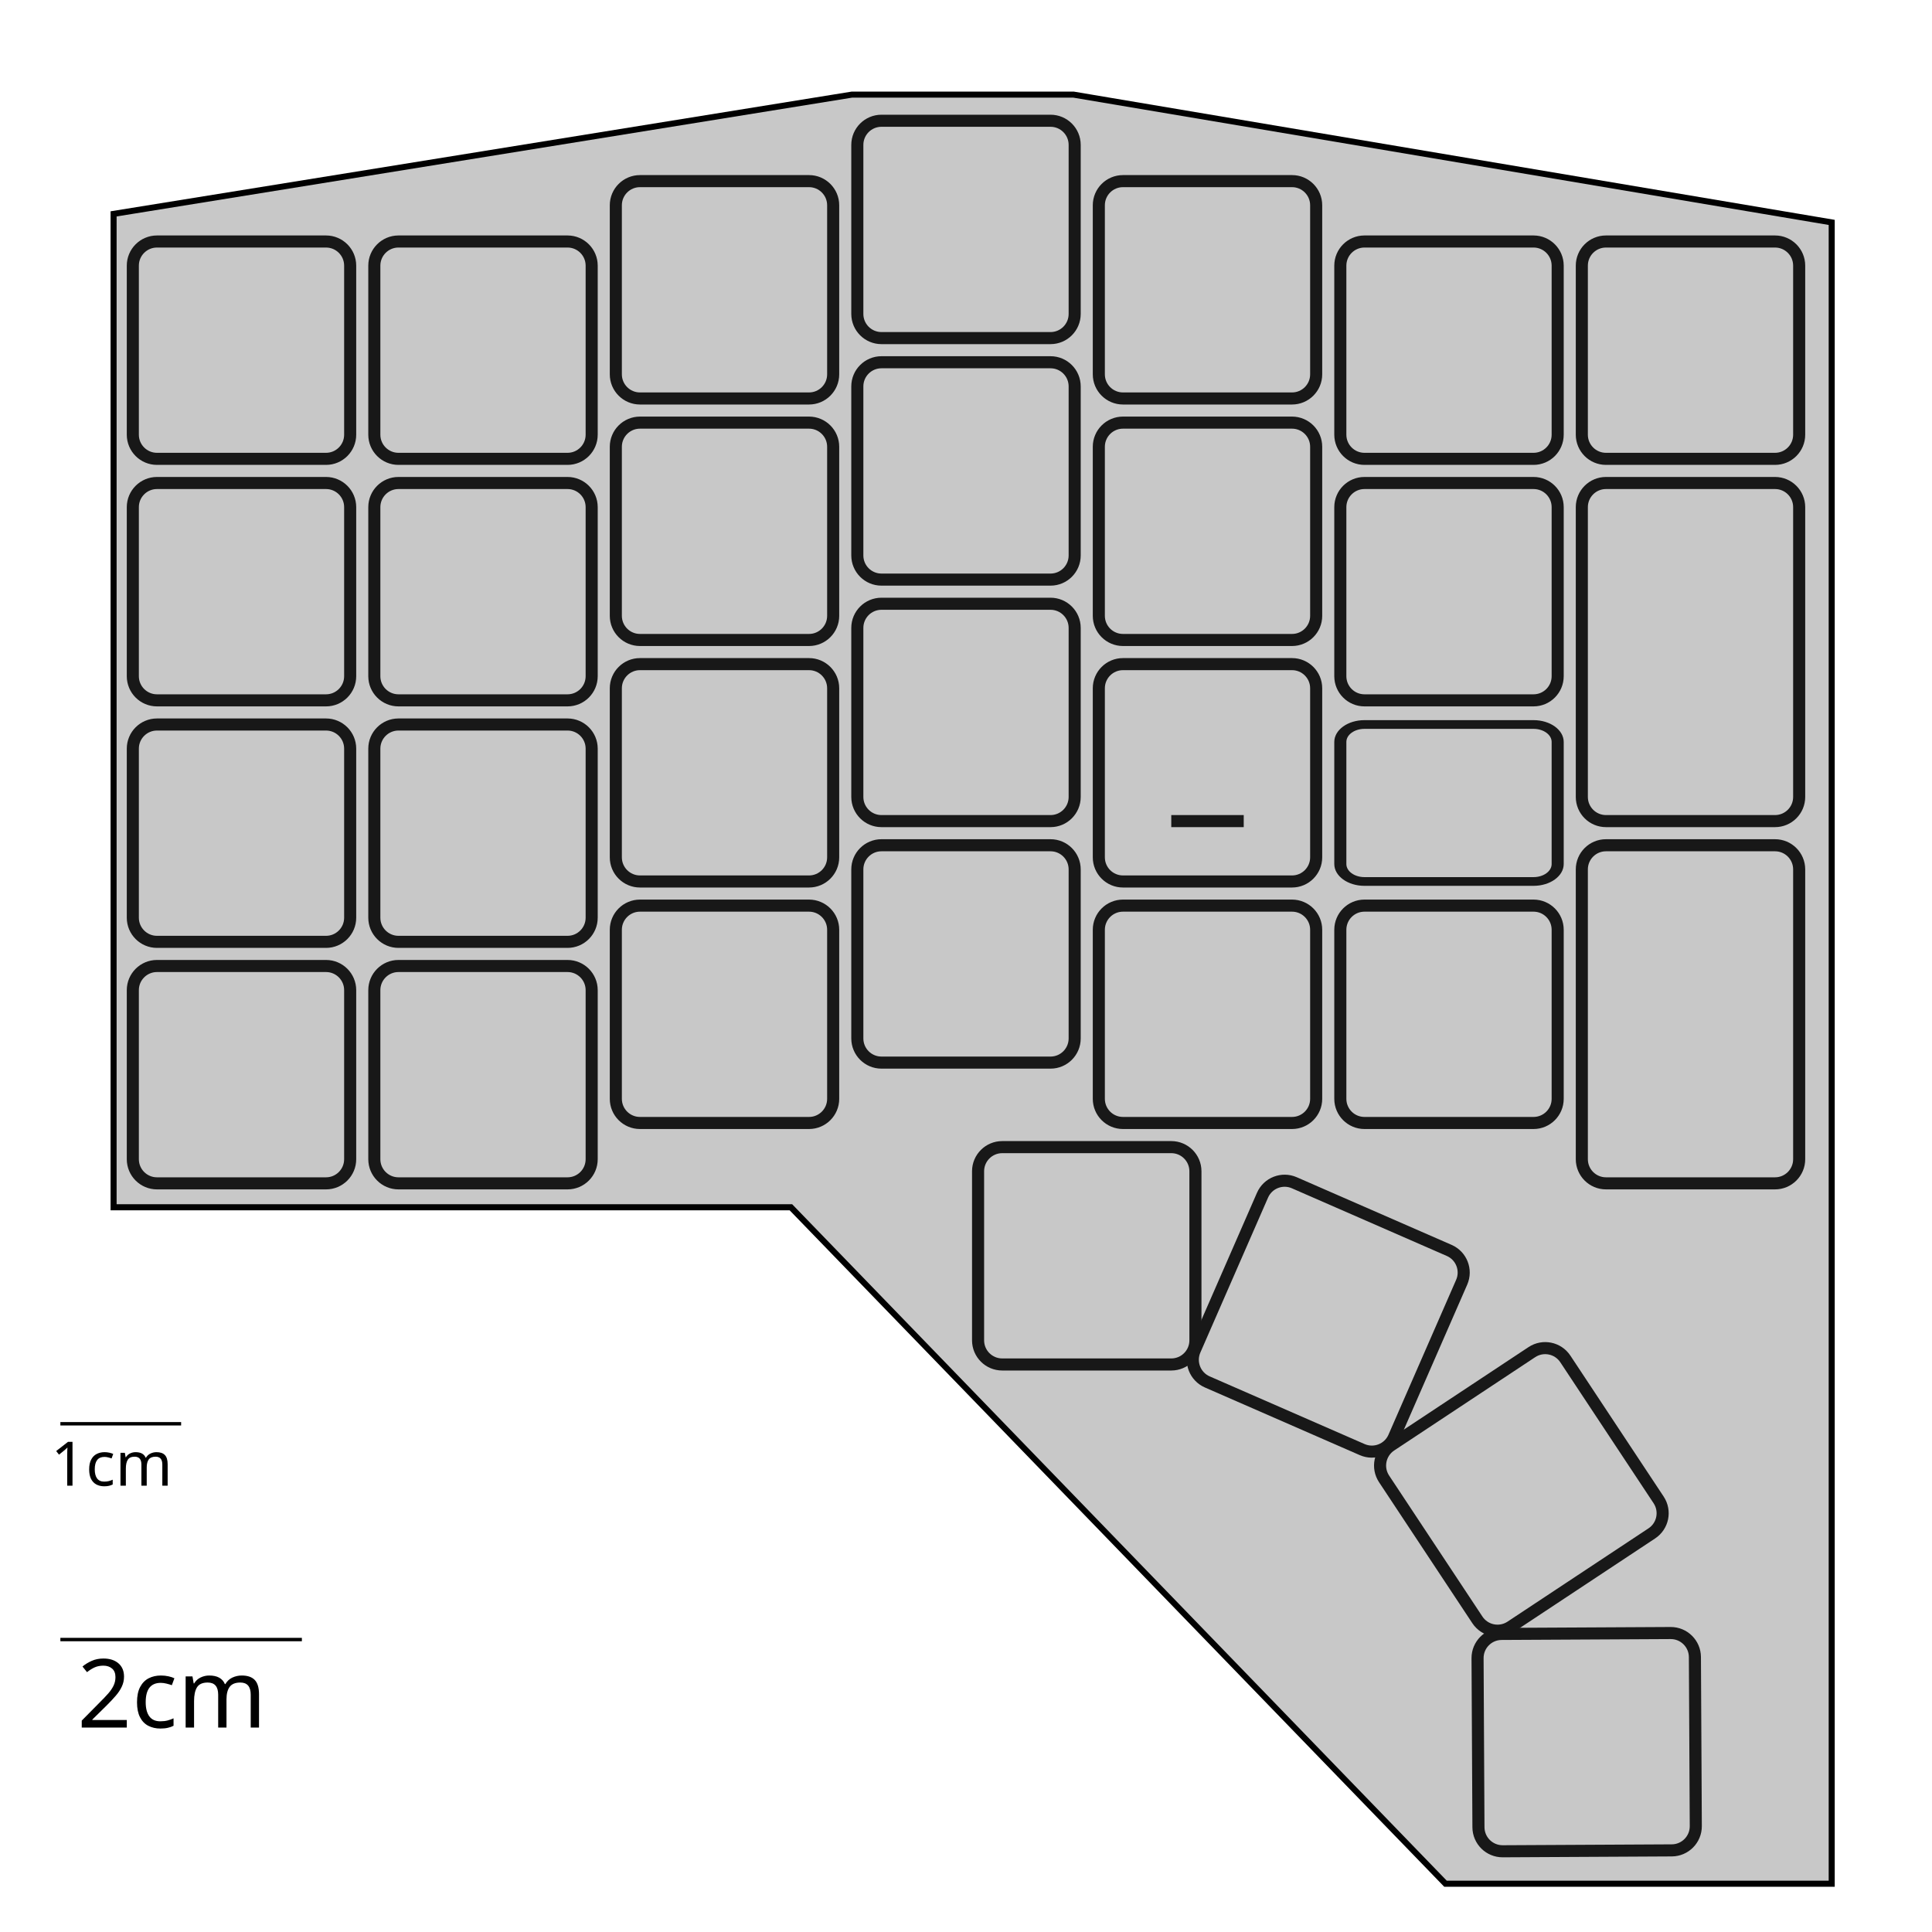
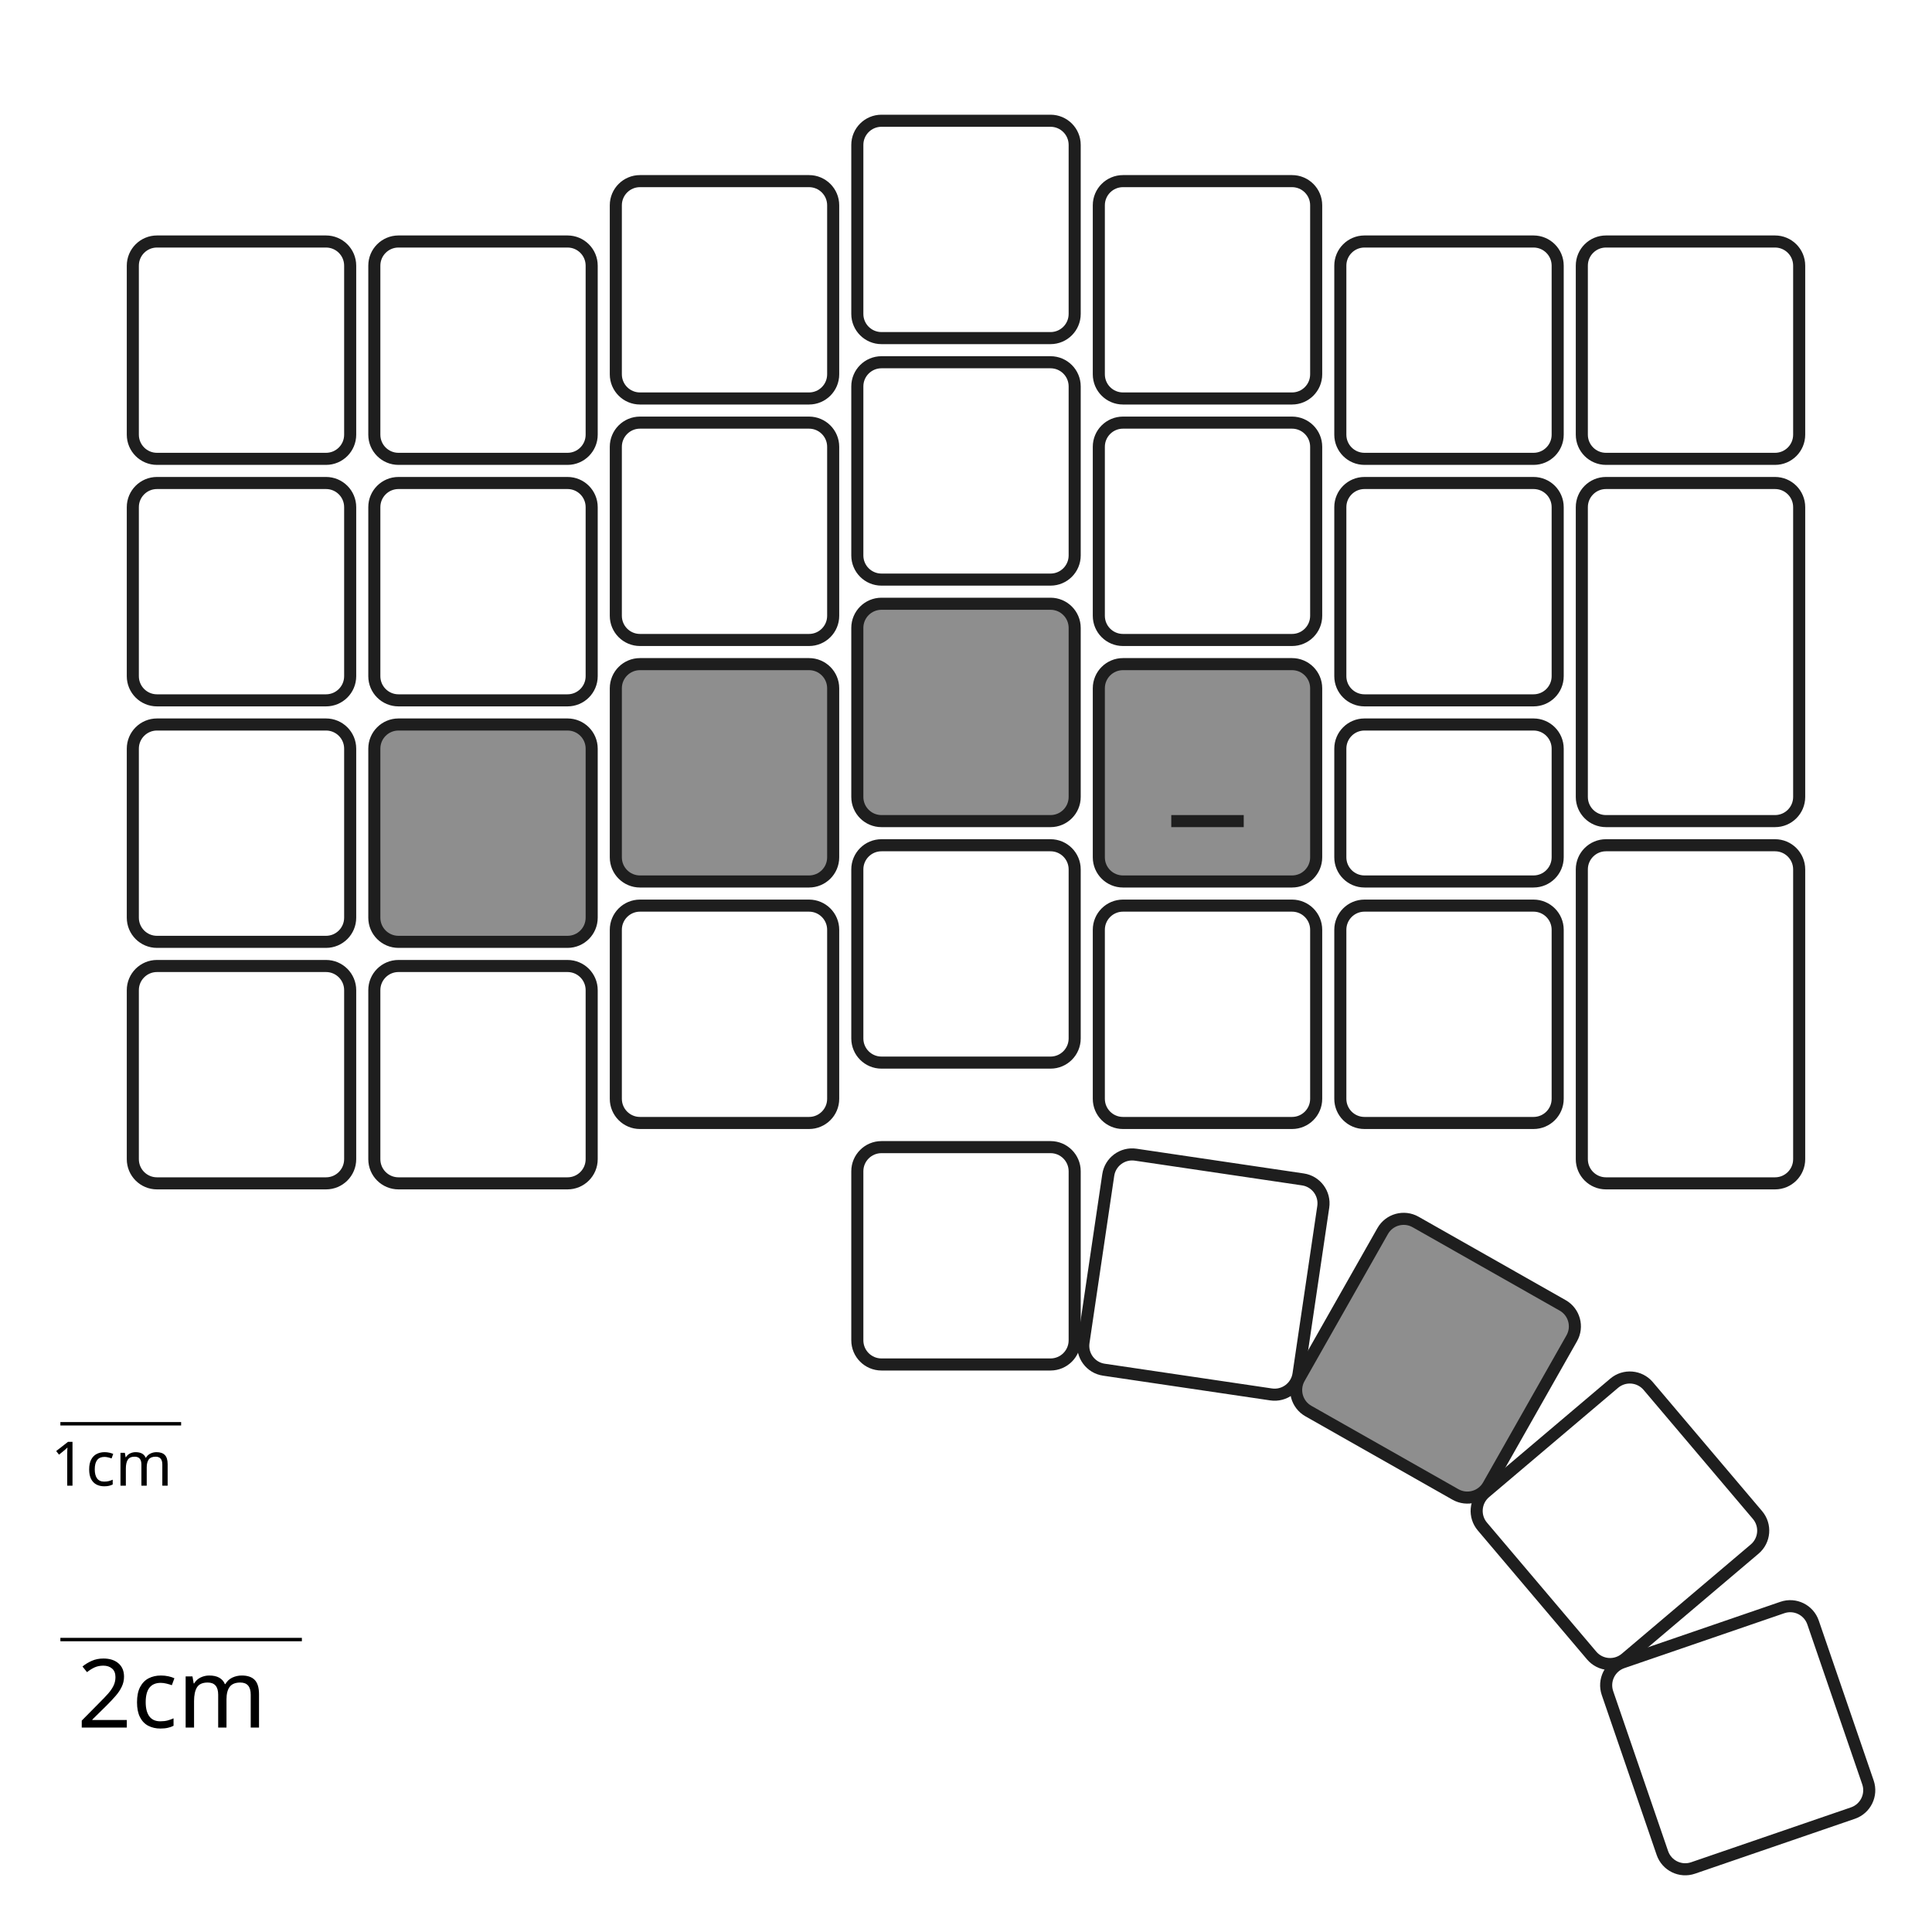
- <svg xmlns="http://www.w3.org/2000/svg" xmlns:xlink="http://www.w3.org/1999/xlink" width="566.929" height="566.929" id="svg2" version="1.1">
+ <svg xmlns="http://www.w3.org/2000/svg" width="566.929" height="566.929" id="svg2" version="1.1">
  <defs id="defs4" />
-   <g id="layer4" style="display:inline">
-     <path style="fill:#c8c8c8;fill-opacity:1;stroke:#000000;stroke-width:1.772;stroke-linecap:butt;stroke-linejoin:miter;stroke-opacity:1;stroke-miterlimit:4;stroke-dasharray:none" d="m 33.333,354.262 3.33e-4,-291.5 216.667,-35 65,0 222.5,37.5 0,487.5 -113.333,0 -192.083,-198.5 z" id="path4309" />
+   <g id="layer4" style="display:none">
+     <path style="fill:#c8c8c8;fill-opacity:1;stroke:#000000;stroke-width:1.772;stroke-linecap:butt;stroke-linejoin:miter;stroke-miterlimit:4;stroke-opacity:1;stroke-dasharray:none" d="m 33.333,354.262 3.33e-4,-291.5 216.667,-35 65,0 222.5,37.5 0,487.5 -113.333,0 -192.083,-198.5 z" id="path4309" />
  </g>
  <g id="layer5">
    <path style="fill:none;stroke:#000000;stroke-width:1px;stroke-linecap:butt;stroke-linejoin:miter;stroke-opacity:1" d="m 17.717,417.794 35.433,0 z" id="path4345" />
    <text xml:space="preserve" style="font-size:40px;font-style:normal;font-weight:normal;line-height:125%;letter-spacing:0px;word-spacing:0px;fill:#000000;fill-opacity:1;stroke:none;font-family:Sans" x="14.881" y="435.954" id="text4347">
      <tspan id="tspan4349" x="14.881" y="435.954" style="font-size:18px">1cm</tspan>
    </text>
    <path style="fill:none;stroke:#000000;stroke-width:1px;stroke-linecap:butt;stroke-linejoin:miter;stroke-opacity:1" d="m 17.717,481.112 70.866,0 z" id="path4351" />
    <text xml:space="preserve" style="font-size:28px;font-style:normal;font-weight:normal;line-height:125%;letter-spacing:0px;word-spacing:0px;fill:#000000;fill-opacity:1;stroke:none;font-family:Sans" x="22.646" y="506.947" id="text4353">
      <tspan id="tspan4355" x="22.646" y="506.947">2cm</tspan>
    </text>
  </g>
  <g id="layer1" transform="translate(0,-485.4331)" style="opacity:0.88;display:inline">
    <rect rx="7.087" ry="7.087" y="768.898" x="38.976" height="63.78" width="63.78" id="use3939" style="fill:none;fill-opacity:1;stroke:#000000;stroke-opacity:1;stroke-width:3.543;stroke-miterlimit:4;stroke-dasharray:none" />
-     <use x="0" y="0" xlink:href="#use3939" id="use3941" transform="translate(0,-70.86614)" width="566.929" height="566.929" style="fill:none;fill-opacity:1;stroke:#000000;stroke-opacity:1;stroke-width:3.543;stroke-miterlimit:4;stroke-dasharray:none" />
-     <use x="0" y="0" xlink:href="#use3941" id="use3943" transform="translate(0,-70.86614)" width="566.929" height="566.929" style="fill:none;fill-opacity:1;stroke:#000000;stroke-opacity:1;stroke-width:3.543;stroke-miterlimit:4;stroke-dasharray:none" />
+     <rect style="fill:none;stroke:#000000;stroke-width:3.543;stroke-miterlimit:4;stroke-opacity:1;stroke-dasharray:none;fill-opacity:1" id="use3941" width="63.78" height="63.78" x="38.976" y="698.031" ry="7.087" rx="7.087" />
+     <rect style="fill:none;stroke:#000000;stroke-width:3.543;stroke-miterlimit:4;stroke-opacity:1;stroke-dasharray:none;fill-opacity:1" id="use3943" width="63.78" height="63.78" x="38.976" y="627.165" ry="7.087" rx="7.087" />
    <rect rx="7.087" ry="7.087" y="556.299" x="38.976" height="63.78" width="63.78" id="use3945" style="fill:none;fill-opacity:1;stroke:#000000;stroke-opacity:1;stroke-width:3.543;stroke-miterlimit:4;stroke-dasharray:none" />
-     <use x="0" y="0" xlink:href="#use3939" id="use3947" transform="translate(70.86614,0)" width="566.929" height="566.929" style="fill:none;fill-opacity:1;stroke:#000000;stroke-opacity:1;stroke-width:3.543;stroke-miterlimit:4;stroke-dasharray:none" />
-     <use x="0" y="0" xlink:href="#use3941" id="use3949" transform="translate(70.86614,0)" width="566.929" height="566.929" style="fill:none;fill-opacity:1;stroke:#000000;stroke-opacity:1;stroke-width:3.543;stroke-miterlimit:4;stroke-dasharray:none" />
-     <use x="0" y="0" xlink:href="#use3943" id="use3951" transform="translate(70.86614,0)" width="566.929" height="566.929" style="fill:none;fill-opacity:1;stroke:#000000;stroke-opacity:1;stroke-width:3.543;stroke-miterlimit:4;stroke-dasharray:none" />
-     <use x="0" y="0" xlink:href="#use3945" id="use3953" transform="translate(141.7323,-17.71654)" width="566.929" height="566.929" style="fill:none;fill-opacity:1;stroke:#000000;stroke-opacity:1;stroke-width:3.543;stroke-miterlimit:4;stroke-dasharray:none" />
-     <use x="0" y="0" xlink:href="#use3947" id="use3955" transform="translate(70.86614,-17.71654)" width="566.929" height="566.929" style="fill:none;fill-opacity:1;stroke:#000000;stroke-opacity:1;stroke-width:3.543;stroke-miterlimit:4;stroke-dasharray:none" />
-     <use x="0" y="0" xlink:href="#use3949" id="use3957" transform="translate(70.86614,-17.71654)" width="566.929" height="566.929" style="fill:none;fill-opacity:1;stroke:#000000;stroke-opacity:1;stroke-width:3.543;stroke-miterlimit:4;stroke-dasharray:none" />
-     <use x="0" y="0" xlink:href="#use3951" id="use3959" transform="translate(70.86614,-17.71654)" width="566.929" height="566.929" style="fill:none;fill-opacity:1;stroke:#000000;stroke-opacity:1;stroke-width:3.543;stroke-miterlimit:4;stroke-dasharray:none" />
-     <use x="0" y="0" xlink:href="#use3953" id="use3961" transform="translate(70.86614,-17.71654)" width="566.929" height="566.929" style="fill:none;fill-opacity:1;stroke:#000000;stroke-opacity:1;stroke-width:3.543;stroke-miterlimit:4;stroke-dasharray:none" />
-     <use x="0" y="0" xlink:href="#use3955" id="use3963" transform="translate(70.86614,-17.71654)" width="566.929" height="566.929" style="fill:none;fill-opacity:1;stroke:#000000;stroke-opacity:1;stroke-width:3.543;stroke-miterlimit:4;stroke-dasharray:none" />
-     <use x="0" y="0" xlink:href="#use3957" id="use3965" transform="translate(70.86614,-17.71654)" width="566.929" height="566.929" style="fill:none;fill-opacity:1;stroke:#000000;stroke-opacity:1;stroke-width:3.543;stroke-miterlimit:4;stroke-dasharray:none" />
-     <use x="0" y="0" xlink:href="#use3959" id="use3967" transform="translate(70.86614,-17.71654)" width="566.929" height="566.929" style="fill:none;fill-opacity:1;stroke:#000000;stroke-opacity:1;stroke-width:3.543;stroke-miterlimit:4;stroke-dasharray:none" />
-     <use x="0" y="0" xlink:href="#use3961" id="use3969" transform="translate(70.86614,17.71654)" width="566.929" height="566.929" style="fill:none;fill-opacity:1;stroke:#000000;stroke-opacity:1;stroke-width:3.543;stroke-miterlimit:4;stroke-dasharray:none" />
-     <use x="0" y="0" xlink:href="#use3963" id="use3971" transform="translate(70.86614,17.71654)" width="566.929" height="566.929" style="fill:none;fill-opacity:1;stroke:#000000;stroke-opacity:1;stroke-width:3.543;stroke-miterlimit:4;stroke-dasharray:none" />
-     <use x="0" y="0" xlink:href="#use3965" id="use3973" transform="translate(70.86614,17.71654)" width="566.929" height="566.929" style="fill:none;fill-opacity:1;stroke:#000000;stroke-opacity:1;stroke-width:3.543;stroke-miterlimit:4;stroke-dasharray:none" />
-     <use x="0" y="0" xlink:href="#use3967" id="use3975" transform="translate(70.86614,17.71654)" width="566.929" height="566.929" style="fill:none;fill-opacity:1;stroke:#000000;stroke-opacity:1;stroke-width:3.543;stroke-miterlimit:4;stroke-dasharray:none" />
-     <use x="0" y="0" xlink:href="#use3969" id="use3977" transform="translate(70.86614,17.71654)" width="566.929" height="566.929" style="fill:none;fill-opacity:1;stroke:#000000;stroke-opacity:1;stroke-width:3.543;stroke-miterlimit:4;stroke-dasharray:none" />
-     <use x="0" y="0" xlink:href="#use3971" id="use3979" transform="translate(70.86614,2.1580639e-5)" width="566.929" height="566.929" style="fill:none;fill-opacity:1;stroke:#000000;stroke-opacity:1;stroke-width:3.543;stroke-miterlimit:4;stroke-dasharray:none" />
-     <use x="0" y="0" xlink:href="#use3973" id="use3981" transform="matrix(1,0,0,0.7222222,70.86614,206.6929)" width="566.929" height="566.929" style="fill:none;fill-opacity:1;stroke:#000000;stroke-opacity:1;stroke-width:4.169;stroke-miterlimit:4;stroke-dasharray:none" />
-     <use x="0" y="0" xlink:href="#use3975" id="use3983" transform="translate(70.86614,17.71654)" width="566.929" height="566.929" style="fill:none;fill-opacity:1;stroke:#000000;stroke-opacity:1;stroke-width:3.543;stroke-miterlimit:4;stroke-dasharray:none" />
-     <use x="0" y="0" xlink:href="#use3945" id="use3989" transform="translate(70.86614,0)" width="566.929" height="566.929" style="fill:none;fill-opacity:1;stroke:#000000;stroke-opacity:1;stroke-width:3.543;stroke-miterlimit:4;stroke-dasharray:none" />
-     <use height="566.929" width="566.929" transform="translate(70.86613,0)" id="use4035" xlink:href="#use3977" y="0" x="0" style="fill:none;fill-opacity:1;stroke:#000000;stroke-opacity:1;stroke-width:3.543;stroke-miterlimit:4;stroke-dasharray:none" />
+     <rect style="fill:none;stroke:#000000;stroke-width:3.543;stroke-miterlimit:4;stroke-opacity:1;stroke-dasharray:none;fill-opacity:1" id="use3947" width="63.78" height="63.78" x="109.843" y="768.898" ry="7.087" rx="7.087" />
+     <rect rx="7.087" ry="7.087" y="698.031" x="109.843" height="63.78" width="63.78" id="use3949" style="fill:#7f7f7f;stroke:#000000;stroke-width:3.543;stroke-miterlimit:4;stroke-opacity:1;stroke-dasharray:none;fill-opacity:1" />
+     <rect style="fill:none;stroke:#000000;stroke-width:3.543;stroke-miterlimit:4;stroke-opacity:1;stroke-dasharray:none;fill-opacity:1" id="use3951" width="63.78" height="63.78" x="109.843" y="627.165" ry="7.087" rx="7.087" />
+     <rect style="fill:none;stroke:#000000;stroke-width:3.543;stroke-miterlimit:4;stroke-opacity:1;stroke-dasharray:none;fill-opacity:1" id="use3953" width="63.78" height="63.78" x="180.709" y="538.583" ry="7.087" rx="7.087" />
+     <rect style="fill:none;stroke:#000000;stroke-width:3.543;stroke-miterlimit:4;stroke-opacity:1;stroke-dasharray:none;fill-opacity:1" id="use3955" width="63.78" height="63.78" x="180.709" y="751.181" ry="7.087" rx="7.087" />
+     <rect style="fill:#7f7f7f;stroke:#000000;stroke-width:3.543;stroke-miterlimit:4;stroke-opacity:1;stroke-dasharray:none;fill-opacity:1" id="use3957" width="63.78" height="63.78" x="180.709" y="680.315" ry="7.087" rx="7.087" />
+     <rect style="fill:none;stroke:#000000;stroke-width:3.543;stroke-miterlimit:4;stroke-opacity:1;stroke-dasharray:none;fill-opacity:1" id="use3959" width="63.78" height="63.78" x="180.709" y="609.449" ry="7.087" rx="7.087" />
+     <rect rx="7.087" ry="7.087" y="520.866" x="251.575" height="63.78" width="63.78" id="use3961" style="fill:none;stroke:#000000;stroke-width:3.543;stroke-miterlimit:4;stroke-opacity:1;stroke-dasharray:none;fill-opacity:1" />
+     <rect style="fill:none;stroke:#000000;stroke-width:3.543;stroke-miterlimit:4;stroke-opacity:1;stroke-dasharray:none;fill-opacity:1" id="use3963" width="63.78" height="63.78" x="251.575" y="733.465" ry="7.087" rx="7.087" />
+     <rect rx="7.087" ry="7.087" y="662.598" x="251.575" height="63.78" width="63.78" id="use3965" style="fill:#7f7f7f;stroke:#000000;stroke-width:3.543;stroke-miterlimit:4;stroke-opacity:1;stroke-dasharray:none;fill-opacity:1" />
+     <rect style="fill:none;stroke:#000000;stroke-width:3.543;stroke-miterlimit:4;stroke-opacity:1;stroke-dasharray:none;fill-opacity:1" id="use3967" width="63.78" height="63.78" x="251.575" y="591.732" ry="7.087" rx="7.087" />
+     <rect style="fill:none;stroke:#000000;stroke-width:3.543;stroke-miterlimit:4;stroke-opacity:1;stroke-dasharray:none;fill-opacity:1" id="use3969" width="63.78" height="63.78" x="322.441" y="538.583" ry="7.087" rx="7.087" />
+     <rect style="fill:none;stroke:#000000;stroke-width:3.543;stroke-miterlimit:4;stroke-opacity:1;stroke-dasharray:none;fill-opacity:1" id="use3971" width="63.78" height="63.78" x="322.441" y="751.181" ry="7.087" rx="7.087" />
+     <rect style="fill:#7f7f7f;stroke:#000000;stroke-width:3.543;stroke-miterlimit:4;stroke-opacity:1;stroke-dasharray:none;fill-opacity:1" id="use3973" width="63.78" height="63.78" x="322.441" y="680.315" ry="7.087" rx="7.087" />
+     <rect style="fill:none;stroke:#000000;stroke-width:3.543;stroke-miterlimit:4;stroke-opacity:1;stroke-dasharray:none;fill-opacity:1" id="use3975" width="63.78" height="63.78" x="322.441" y="609.449" ry="7.087" rx="7.087" />
+     <rect rx="7.087" ry="7.087" y="556.299" x="393.307" height="63.78" width="63.78" id="use3977" style="fill:none;stroke:#000000;stroke-width:3.543;stroke-miterlimit:4;stroke-opacity:1;stroke-dasharray:none;fill-opacity:1" />
+     <rect style="fill:none;stroke:#000000;stroke-width:3.543;stroke-miterlimit:4;stroke-opacity:1;stroke-dasharray:none;fill-opacity:1" id="use3979" width="63.78" height="63.78" x="393.307" y="751.181" ry="7.087" rx="7.087" />
+     <rect style="fill:none;stroke:#000000;stroke-width:3.543;stroke-miterlimit:4;stroke-opacity:1;stroke-dasharray:none;fill-opacity:1" id="use3983" width="63.78" height="63.78" x="393.307" y="627.165" ry="7.087" rx="7.087" />
+     <rect style="fill:none;stroke:#000000;stroke-width:3.543;stroke-miterlimit:4;stroke-opacity:1;stroke-dasharray:none;fill-opacity:1" id="use3989" width="63.78" height="63.78" x="109.843" y="556.299" ry="7.087" rx="7.087" />
+     <rect style="fill:none;stroke:#000000;stroke-width:3.543;stroke-miterlimit:4;stroke-opacity:1;stroke-dasharray:none;fill-opacity:1" id="use4035" width="63.78" height="63.78" x="464.173" y="556.299" ry="7.087" rx="7.087" />
    <rect style="fill:none;fill-opacity:1;stroke:#000000;stroke-opacity:1;stroke-width:3.543;stroke-miterlimit:4;stroke-dasharray:none" id="rect4282" width="63.78" height="99.213" x="464.173" y="627.165" ry="7.087" rx="7.087" />
-     <use style="fill:none;fill-opacity:1;stroke:#000000;stroke-opacity:1;stroke-width:3.543;stroke-miterlimit:4;stroke-dasharray:none" height="566.929" width="566.929" transform="translate(0,106.2992)" id="use4284" xlink:href="#rect4282" y="0" x="0" />
-     <rect style="fill:none;fill-opacity:1;stroke:#000000;stroke-opacity:1;stroke-width:3.543;stroke-miterlimit:4;stroke-dasharray:none" id="rect4286" width="63.78" height="63.78" x="287.008" y="822.047" ry="7.087" rx="7.087" />
-     <rect transform="matrix(0.9163655,0.4003427,-0.4003427,0.9163655,0,0)" rx="7.087" ry="7.087" y="610.824" x="674.237" height="63.78" width="63.78" id="rect4288" style="fill:none;fill-opacity:1;stroke:#000000;stroke-opacity:1;stroke-width:3.543;stroke-miterlimit:4;stroke-dasharray:none" />
-     <rect style="fill:none;fill-opacity:1;stroke:#000000;stroke-opacity:1;stroke-width:3.543;stroke-miterlimit:4;stroke-dasharray:none" id="rect4290" width="63.78" height="63.78" x="983.769" y="104.93" ry="7.087" rx="7.087" transform="matrix(0.5518857,0.8339197,-0.8339197,0.5518857,0,0)" />
-     <rect transform="matrix(0.00525207,0.9999862,-0.9999862,0.00525207,0,0)" rx="7.087" ry="7.087" y="-492.246" x="967.195" height="63.78" width="63.78" id="rect4292" style="fill:none;fill-opacity:1;stroke:#000000;stroke-opacity:1;stroke-width:3.543;stroke-miterlimit:4;stroke-dasharray:none" />
+     <rect rx="7.087" ry="7.087" y="733.465" x="464.173" height="99.213" width="63.78" id="use4284" style="fill:none;stroke:#000000;stroke-width:3.543;stroke-miterlimit:4;stroke-opacity:1;stroke-dasharray:none;fill-opacity:1" />
+     <rect style="fill:none;fill-opacity:1;stroke:#000000;stroke-opacity:1;stroke-width:3.543;stroke-miterlimit:4;stroke-dasharray:none" id="rect4286" width="63.78" height="63.78" x="251.575" y="822.047" ry="7.087" rx="7.087" />
+     <rect transform="matrix(0.989239,0.1463087,-0.1463087,0.989239,0,0)" rx="7.087" ry="7.087" y="766.637" x="443.177" height="63.78" width="63.78" id="rect4288" style="fill:none;fill-opacity:1;stroke:#000000;stroke-opacity:1;stroke-width:3.543;stroke-miterlimit:4;stroke-dasharray:none" />
+     <rect style="fill:#7f7f7f;fill-opacity:1;stroke:#000000;stroke-opacity:1;stroke-width:3.543;stroke-miterlimit:4;stroke-dasharray:none" id="rect4290" width="63.78" height="63.78" x="770.568" y="529.307" ry="7.087" rx="7.087" transform="matrix(0.8698897,0.4932463,-0.4932463,0.8698897,0,0)" />
+     <rect transform="matrix(0.6463777,0.7630176,-0.7630176,0.6463777,0,0)" rx="7.087" ry="7.087" y="207.629" x="986.268" height="63.78" width="63.78" id="rect4292" style="fill:none;fill-opacity:1;stroke:#000000;stroke-opacity:1;stroke-width:3.543;stroke-miterlimit:4;stroke-dasharray:none" />
    <path style="fill:none;stroke:#000000;stroke-width:3.543;stroke-linecap:butt;stroke-linejoin:miter;stroke-opacity:1;stroke-miterlimit:4;stroke-dasharray:none;fill-opacity:1" d="m 343.701,240.945 21.26,0 z" id="path4311" transform="translate(0,485.4331)" />
+     <rect style="fill:none;fill-opacity:1;stroke:#000000;stroke-opacity:1;stroke-width:3.543;stroke-miterlimit:4;stroke-dasharray:none" id="rect3883" width="63.78" height="63.78" x="1075.107" y="-190.974" ry="7.087" rx="7.087" transform="matrix(0.3247094,0.9458138,-0.9458138,0.3247094,0,0)" />
+     <rect rx="7.087" ry="7.087" y="698.031" x="393.307" height="46.063" width="63.78" id="rect3981" style="fill:none;fill-opacity:1;stroke:#000000;stroke-opacity:1;stroke-width:3.543;stroke-miterlimit:4;stroke-dasharray:none" />
  </g>
</svg>
